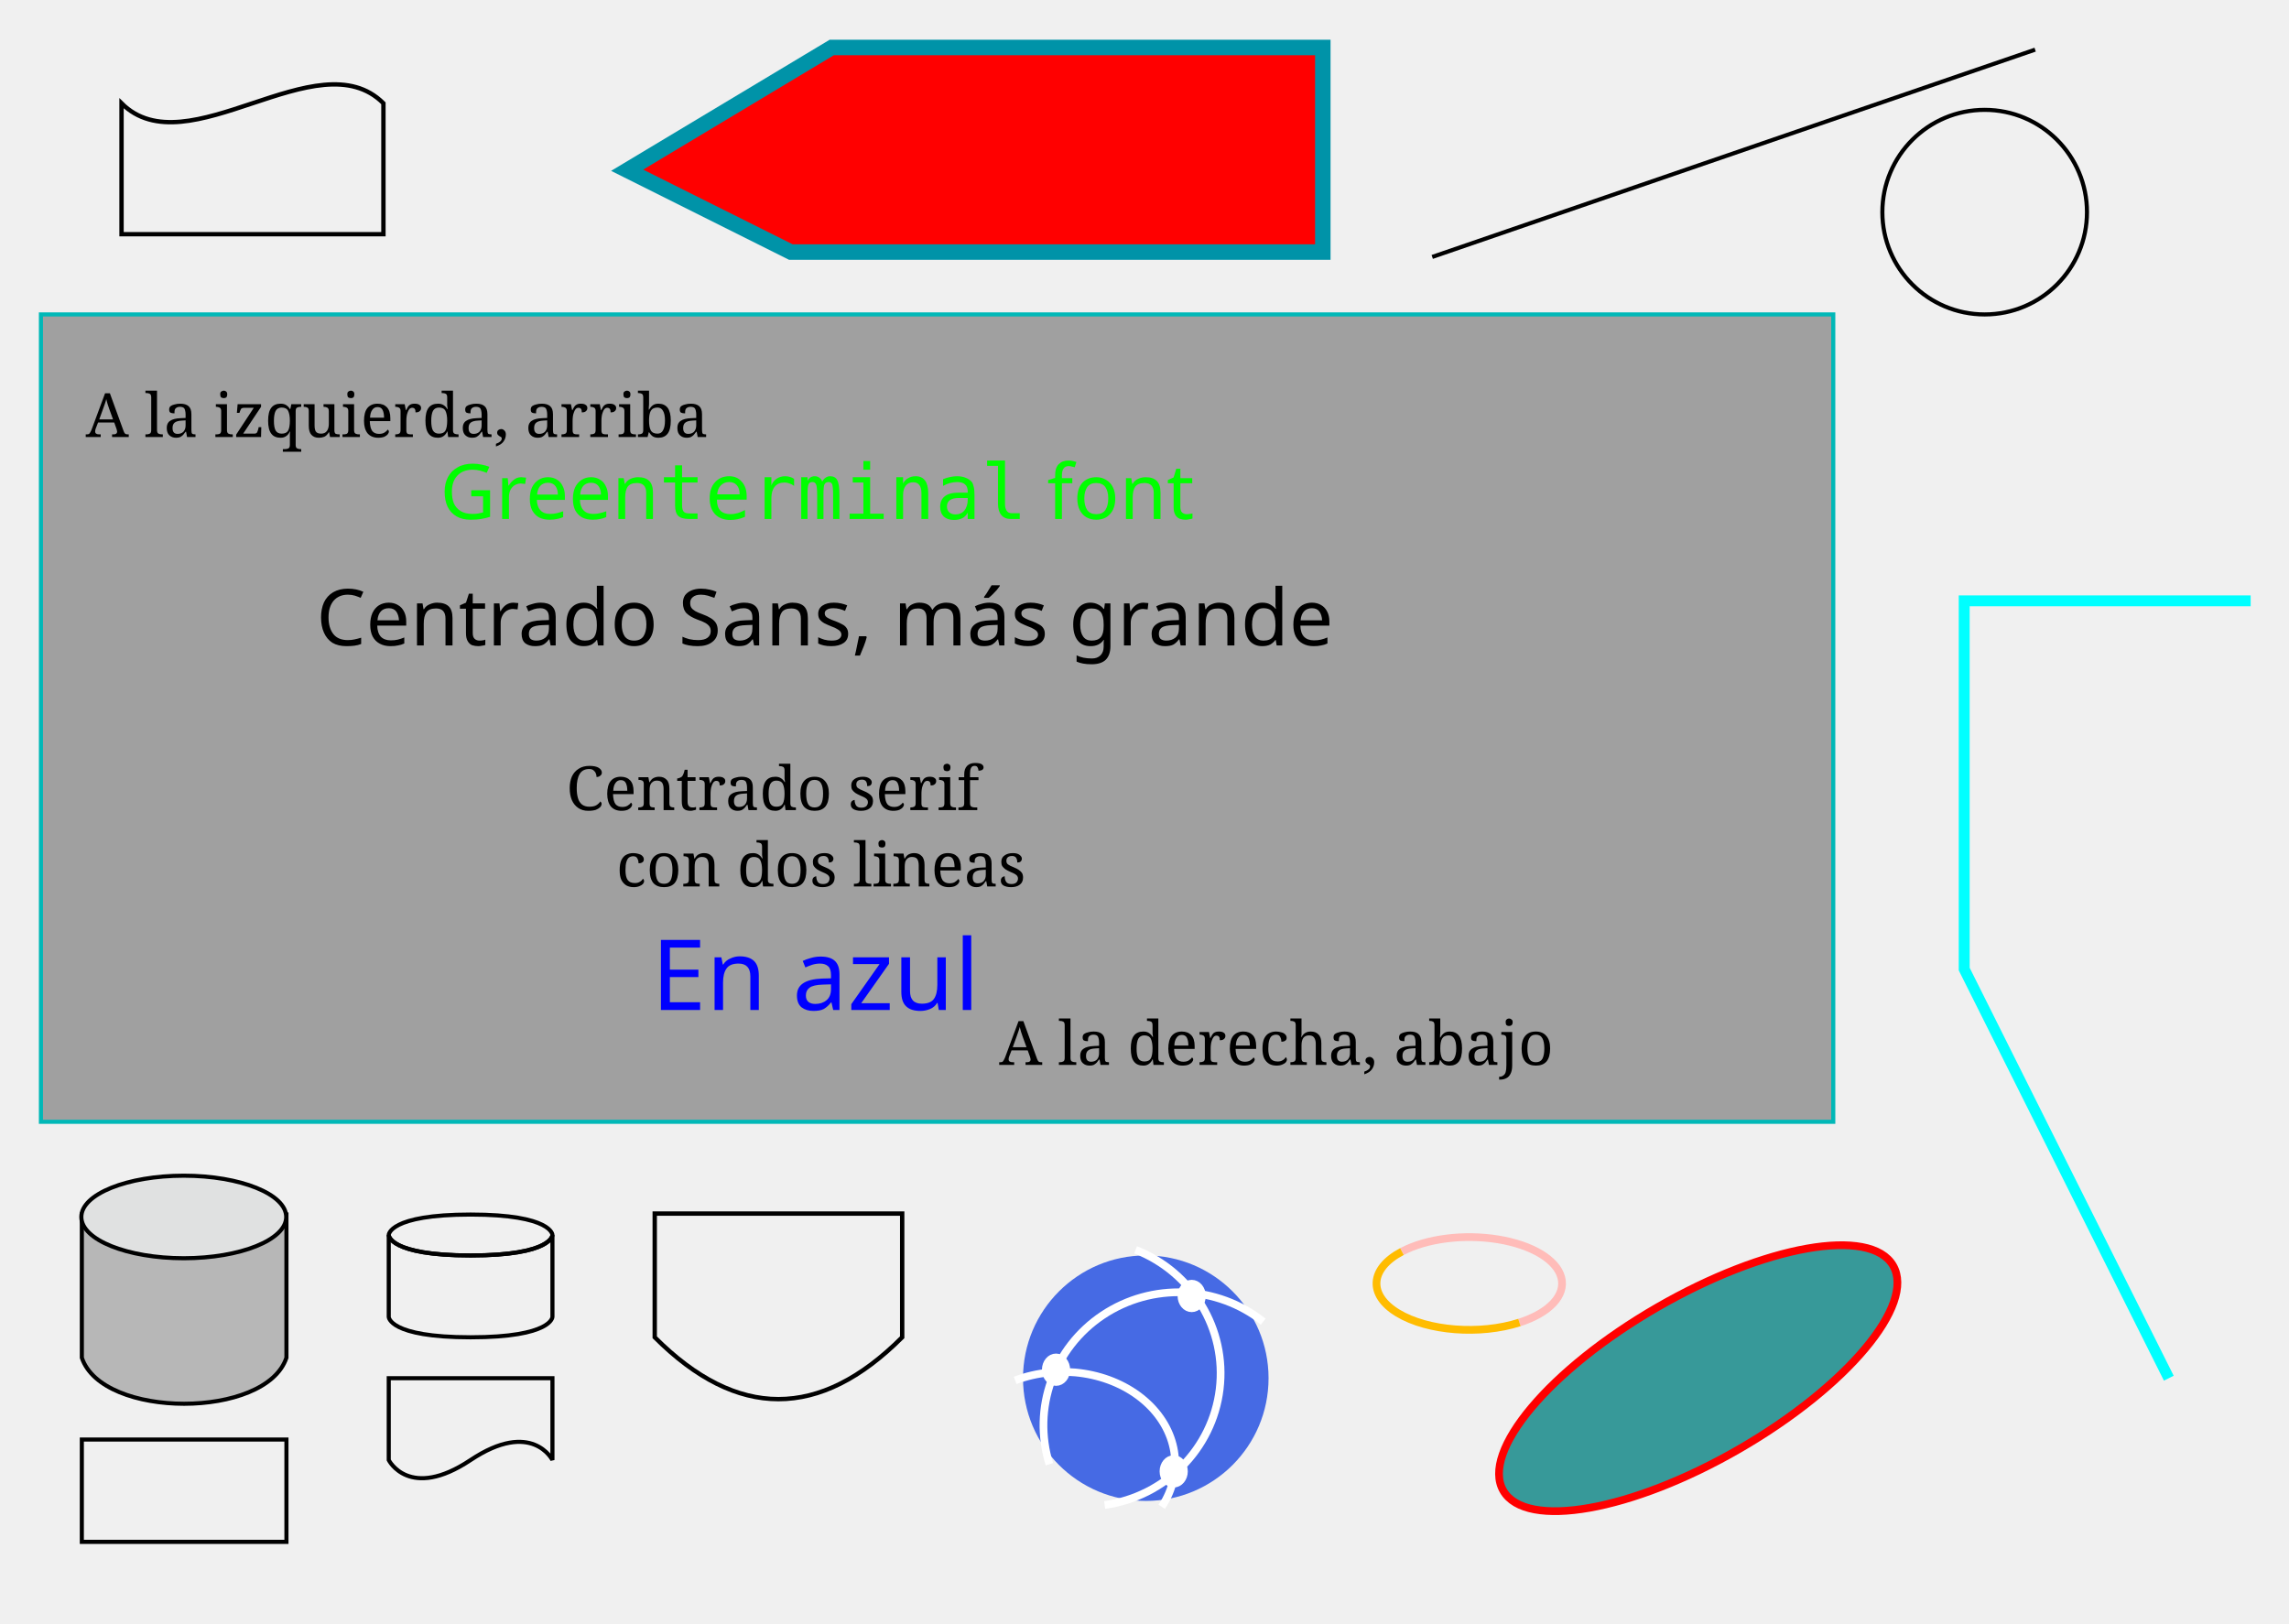
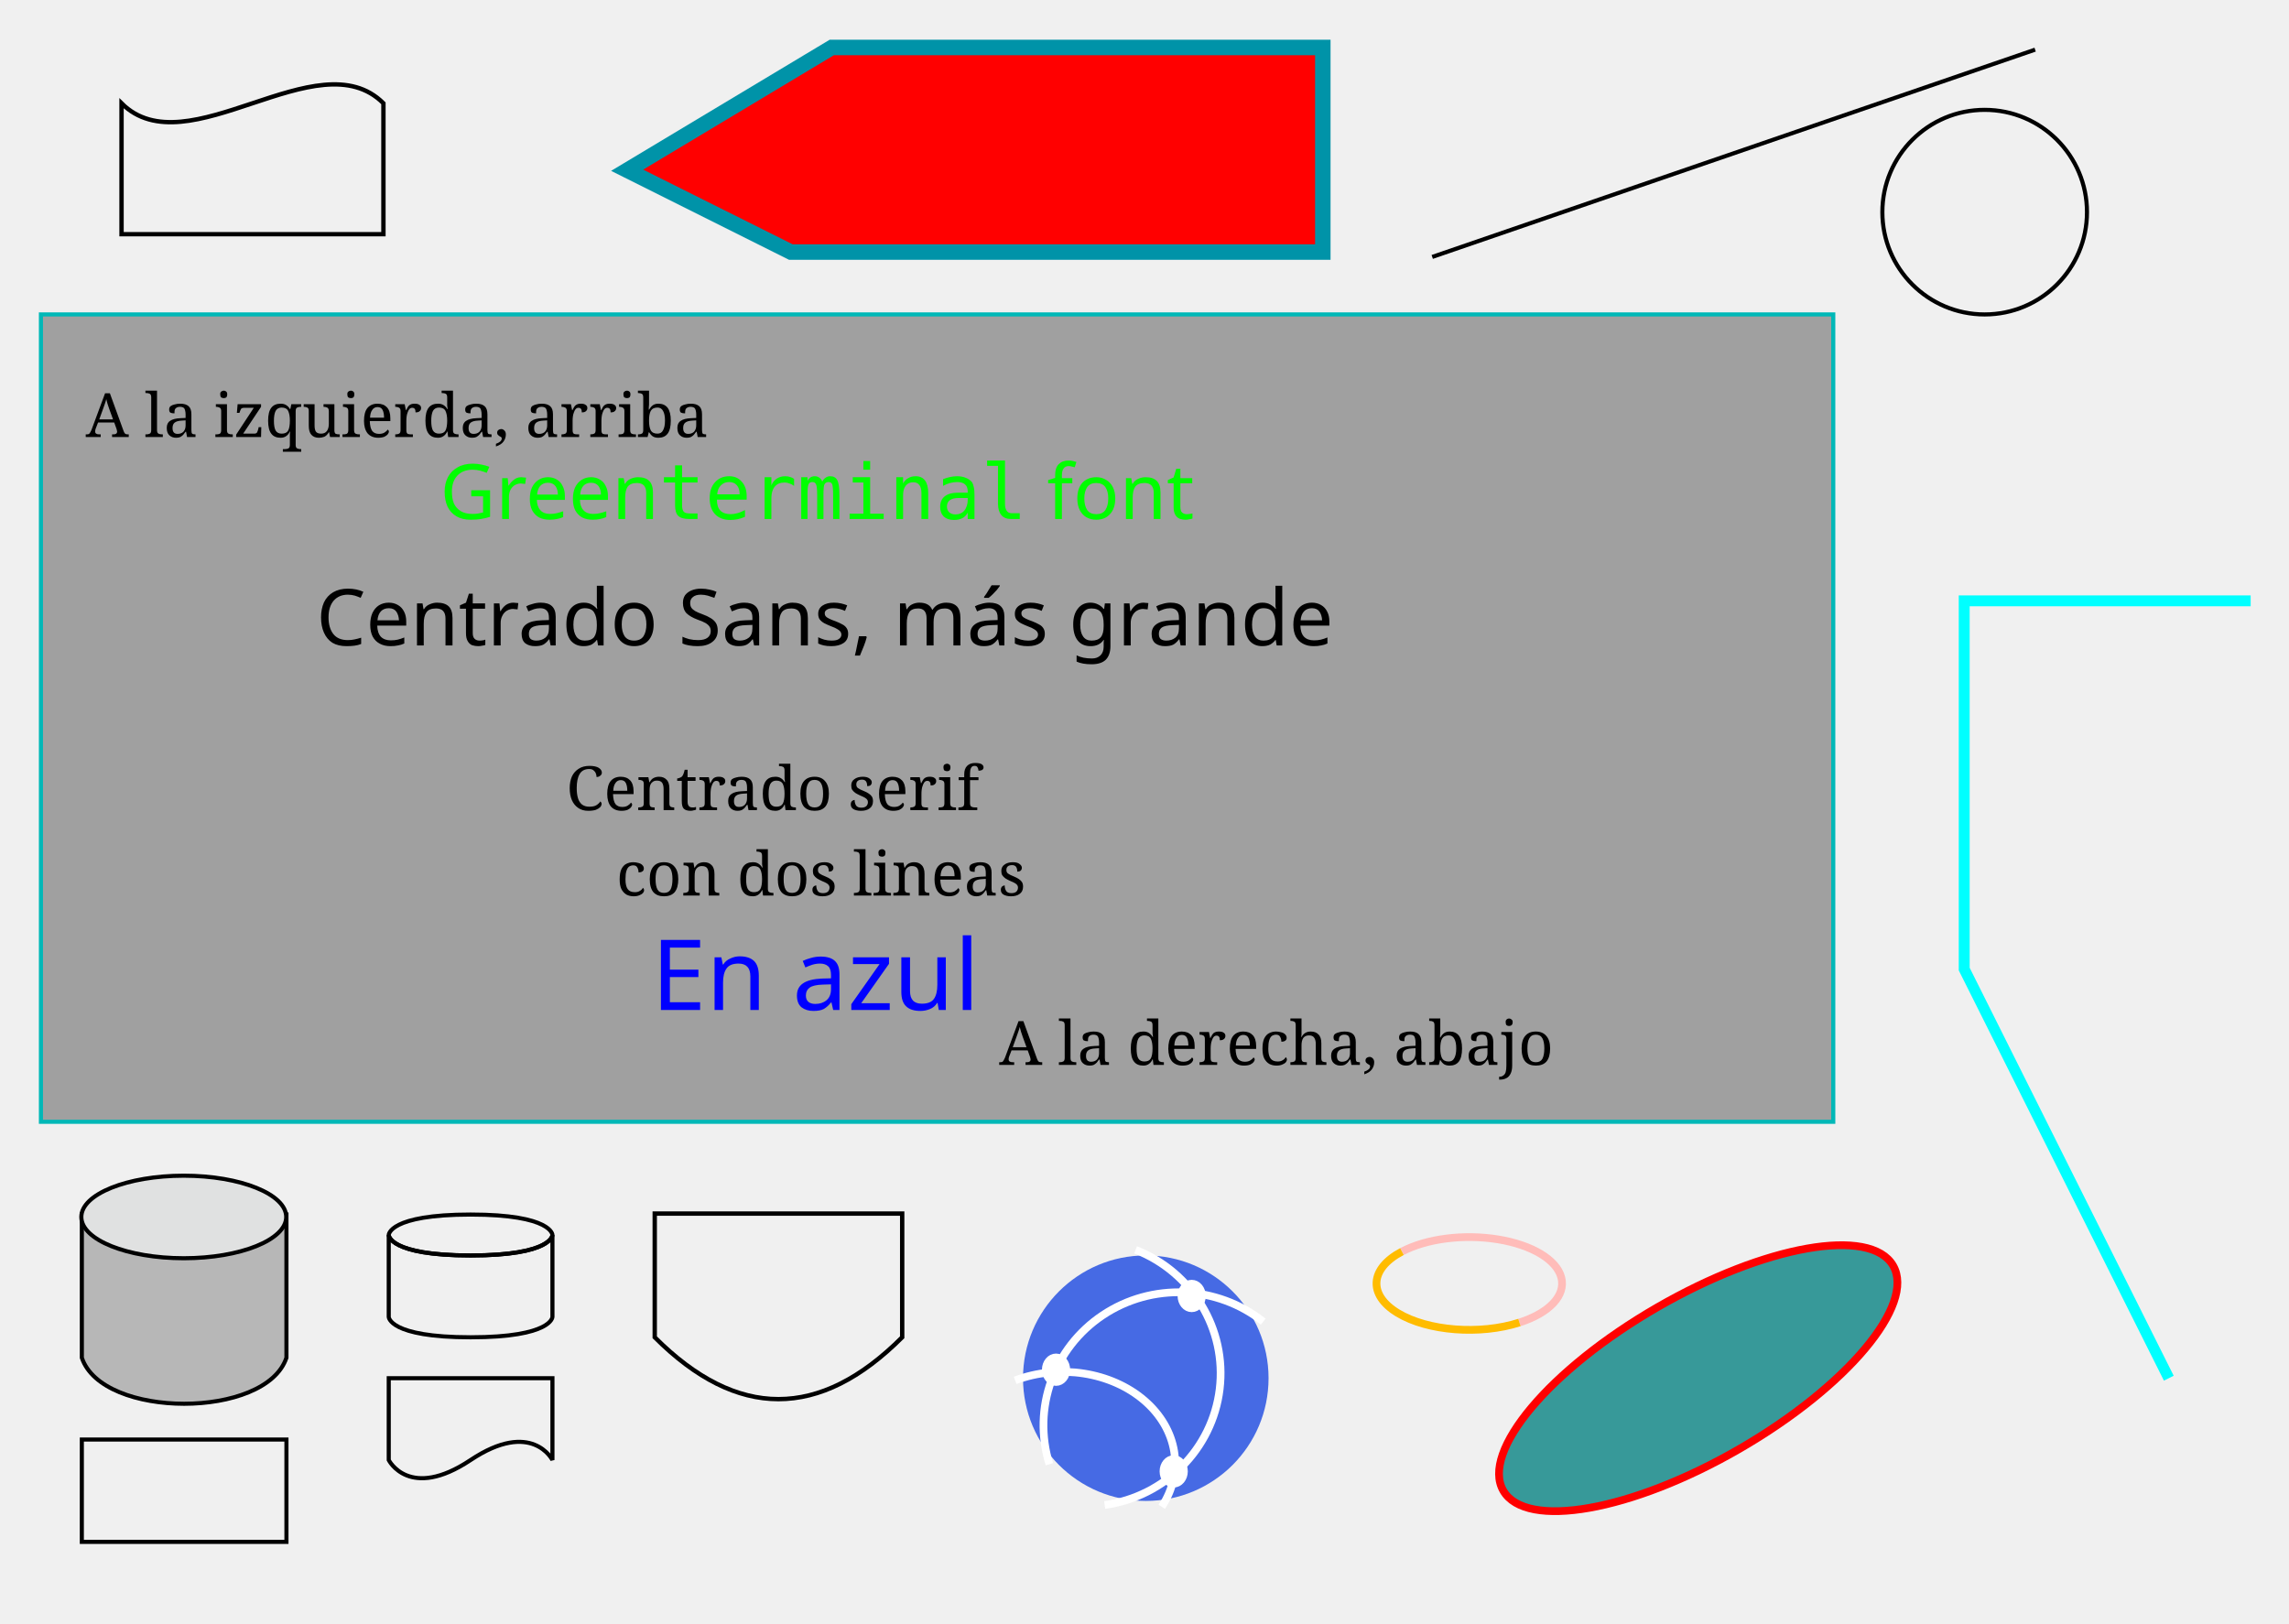
<svg xmlns="http://www.w3.org/2000/svg" width="148mm" height="105mm" viewBox="0 0 148 105" id="svg2" version="1.1">
  <defs id="defs4" />
  <g id="layer1" transform="translate(0,-191.9999)" />
  <g id="g4511" transform="translate(0,-191.9999)">
    <rect style="fill:#a0a0a0;fill-opacity:1;stroke:#00b8b7;stroke-width:0.265;stroke-opacity:1" id="rect4512" width="115.888" height="52.211" x="2.646" y="212.333" ry="2.8033551e-06" />
    <text xml:space="preserve" style="font-style:normal;font-variant:normal;font-weight:normal;font-stretch:normal;line-height:0%;font-family:serif;-inkscape-font-specification:Serif;text-align:start;letter-spacing:0px;word-spacing:0px;writing-mode:lr-tb;text-anchor:start;fill:#000000;fill-opacity:1;stroke:none" x="5.542" y="220.264" id="text4503">
      <tspan id="tspan4525" x="5.542" y="220.264" style="font-size:3.951px;line-height:1.25;font-family:serif">A la izquierda, arriba</tspan>
    </text>
    <text xml:space="preserve" style="font-style:normal;font-variant:normal;font-weight:normal;font-stretch:normal;line-height:0%;font-family:sans-serif;-inkscape-font-specification:Sans;text-align:center;letter-spacing:0px;word-spacing:0px;writing-mode:lr-tb;text-anchor:middle;fill:#000000;fill-opacity:1;stroke:none;stroke-width:1px;stroke-linecap:butt;stroke-linejoin:miter;stroke-opacity:1" x="61.125" y="233.74" id="text4507">
      <tspan id="tspan2998" x="61.125" y="233.74" style="font-size:5.08px;line-height:1.25;font-family:sans-serif">Centrado Sans, más grande</tspan>
    </text>
    <text xml:space="preserve" style="font-style:normal;font-variant:normal;font-weight:normal;font-stretch:normal;line-height:0%;font-family:serif;-inkscape-font-specification:Serif;text-align:center;letter-spacing:0px;word-spacing:0px;writing-mode:lr-tb;text-anchor:middle;fill:#000000;fill-opacity:1;stroke:none" x="60.887" y="244.388" id="text4511">
      <tspan x="60.887" y="244.388" style="font-style:normal;font-variant:normal;font-weight:normal;font-stretch:normal;font-size:3.951px;line-height:125%;font-family:serif;-inkscape-font-specification:Serif;text-align:center;writing-mode:lr-tb;text-anchor:middle" id="tspan3000">Centrado serif</tspan>
-       <tspan x="60.887" y="249.327" style="font-style:normal;font-variant:normal;font-weight:normal;font-stretch:normal;font-size:3.951px;line-height:125%;font-family:serif;-inkscape-font-specification:Serif;text-align:center;writing-mode:lr-tb;text-anchor:middle" id="tspan3004">con dos lineas</tspan>
+       <tspan x="60.887" y="249.916" style="font-style:normal;font-variant:normal;font-weight:normal;font-stretch:normal;font-size:3.951px;line-height:125%;font-family:serif;-inkscape-font-specification:Serif;text-align:center;writing-mode:lr-tb;text-anchor:middle" id="tspan3004">con dos lineas</tspan>
    </text>
    <text xml:space="preserve" style="font-style:normal;font-variant:normal;font-weight:normal;font-stretch:normal;line-height:0%;font-family:serif;-inkscape-font-specification:Serif;text-align:end;letter-spacing:0px;word-spacing:0px;writing-mode:lr-tb;text-anchor:end;fill:#000000;fill-opacity:1;stroke:none;stroke-width:1px;stroke-linecap:butt;stroke-linejoin:miter;stroke-opacity:1" x="116.042" y="260.865" id="text4515">
      <tspan id="tspan4527" x="116.042" y="260.865" style="font-size:3.951px;line-height:1.25;font-family:serif">A la derecha, abajo</tspan>
    </text>
    <path style="fill:none;stroke:#000000;stroke-width:0.265px;stroke-linecap:butt;stroke-linejoin:miter;stroke-opacity:1" d="M 92.604,208.615 131.586,195.21" id="path4511" />
    <path style="fill:none;fill-rule:evenodd;stroke:#00ffff;stroke-width:0.706;stroke-linecap:butt;stroke-linejoin:miter;stroke-opacity:1;stroke-miterlimit:4;stroke-dasharray:none" d="M 140.229,281.125 127,254.667 l 0,-23.812 18.521,0" id="path4512" />
    <path style="fill:#ff0000;fill-opacity:1;fill-rule:evenodd;stroke:#0093a8;stroke-width:1;stroke-linecap:butt;stroke-linejoin:miter;stroke-miterlimit:4;stroke-dasharray:none;stroke-opacity:1" d="m 40.55,203.009 13.229,-7.938 31.75,0 0,13.229 -34.396,0 z" id="path4521" />
    <circle style="fill:none;fill-opacity:1;stroke:#000000;stroke-width:0.265;stroke-opacity:1" id="path4522" cx="128.323" cy="205.719" r="6.615" />
    <path style="fill:none;stroke:#000000;stroke-width:0.282px;stroke-linecap:butt;stroke-linejoin:miter;stroke-opacity:1" d="m 7.858,207.146 0,-8.467 c 4.233,4.233 12.7,-4.233 16.933,0 l 0,8.467 z" id="path2999" />
    <path style="fill:none;stroke:#000000;stroke-width:0.282px;stroke-linecap:butt;stroke-linejoin:miter;stroke-opacity:1" d="m 42.333,270.479 0,8 q 8,8 16,0 l 0,-8 z" id="path2999-7" />
    <circle style="fill:#466ae4;fill-opacity:1;stroke:none;stroke-width:1.852;stroke-linejoin:bevel;stroke-miterlimit:4;stroke-dasharray:none;stroke-dashoffset:0;stroke-opacity:1" id="path4166" cx="74.083" cy="281.125" r="7.938" />
    <path style="fill:none;fill-opacity:1;stroke:#ffffff;stroke-width:0.5;stroke-linejoin:bevel;stroke-miterlimit:4;stroke-dasharray:none;stroke-dashoffset:0;stroke-opacity:1" id="path4168" d="m 67.852,286.688 a 8.731,8.599 0 0 1 3.452,-9.64 8.731,8.599 0 0 1 10.371,0.422" />
    <path style="fill:none;fill-opacity:1;stroke:#ffffff;stroke-width:0.5;stroke-linejoin:bevel;stroke-miterlimit:4;stroke-dasharray:none;stroke-dashoffset:0;stroke-opacity:1" id="path4168-6" d="m 73.423,272.825 a 8.731,8.599 0 0 1 5.437,9.007 8.731,8.599 0 0 1 -7.436,7.494" />
    <path style="fill:none;fill-opacity:1;stroke:#ffffff;stroke-width:0.5;stroke-linejoin:bevel;stroke-miterlimit:4;stroke-dasharray:none;stroke-dashoffset:0;stroke-opacity:1" id="path4185" d="m 65.638,281.267 a 7.276,5.923 0 0 1 8.358,1.306 7.276,5.923 0 0 1 1.118,6.868" />
    <ellipse style="fill:#ffffff;fill-opacity:1;stroke:#ffffff;stroke-width:0.5;stroke-linejoin:bevel;stroke-miterlimit:4;stroke-dasharray:none;stroke-dashoffset:0;stroke-opacity:1" id="path4187" cx="77.051" cy="275.808" rx="0.661" ry="0.794" />
    <ellipse style="fill:#ffffff;fill-opacity:1;stroke:#ffffff;stroke-width:0.5;stroke-linejoin:bevel;stroke-miterlimit:4;stroke-dasharray:none;stroke-dashoffset:0;stroke-opacity:1" id="path4187-0" cx="75.888" cy="287.15" rx="0.661" ry="0.794" />
    <ellipse style="fill:#ffffff;fill-opacity:1;stroke:#ffffff;stroke-width:0.5;stroke-linejoin:bevel;stroke-miterlimit:4;stroke-dasharray:none;stroke-dashoffset:0;stroke-opacity:1" id="path4187-0-4" cx="68.28" cy="280.576" rx="0.661" ry="0.794" />
    <ellipse style="fill:#007f7f;fill-opacity:0.773;stroke:#ff0000;stroke-width:0.5;stroke-linejoin:bevel;stroke-miterlimit:4;stroke-dasharray:none;stroke-dashoffset:0;stroke-opacity:1" id="path4165" cx="-45.471" cy="298.362" rx="14.552" ry="5.292" transform="rotate(-30)" />
    <path style="fill:none;fill-opacity:1;stroke:#ffbcb9;stroke-width:0.5;stroke-linejoin:bevel;stroke-miterlimit:4;stroke-dasharray:none;stroke-dashoffset:0;stroke-opacity:1" id="path4177" d="m 90.644,272.937 a 6,3 0 0 1 6.216,-0.789 6,3 0 0 1 4.09,2.47 6,3 0 0 1 -2.709,2.907" />
    <path style="fill:none;fill-opacity:1;stroke:#ffbc00;stroke-width:0.5;stroke-linejoin:bevel;stroke-miterlimit:4;stroke-dasharray:none;stroke-dashoffset:0;stroke-opacity:1" id="path4179" d="m 98.242,277.524 a 6,3 0 0 1 -7.863,-0.611 6,3 0 0 1 0.266,-3.977" />
    <text xml:space="preserve" style="font-style:normal;font-variant:normal;font-weight:normal;font-stretch:normal;line-height:0%;font-family:sans-serif;-inkscape-font-specification:'sans-serif, Normal';text-align:center;letter-spacing:0px;word-spacing:0px;writing-mode:lr-tb;text-anchor:middle;fill:#0000ff;fill-opacity:1;stroke:none;stroke-width:0.265px;stroke-linecap:butt;stroke-linejoin:miter;stroke-opacity:1" x="60.534" y="257.312" id="text4167">
      <tspan id="tspan4169" x="60.534" y="257.312" style="font-size:6.35px;line-height:1.25;fill:#0000ff;fill-opacity:1;stroke-width:0.265px">En azul</tspan>
    </text>
    <text xml:space="preserve" style="font-style:normal;font-variant:normal;font-weight:normal;font-stretch:normal;line-height:0%;font-family:sans-serif;-inkscape-font-specification:'sans-serif, Normal';font-variant-ligatures:none;font-variant-caps:normal;font-variant-numeric:normal;text-align:center;letter-spacing:0px;word-spacing:0px;writing-mode:lr-tb;text-anchor:middle;fill:#00ff00;fill-opacity:1;stroke:none;stroke-width:0.265px;stroke-linecap:butt;stroke-linejoin:miter;stroke-opacity:1" x="60.633" y="225.562" id="text4177">
      <tspan id="tspan4179" x="60.633" y="225.562" style="font-style:normal;font-variant:normal;font-weight:normal;font-stretch:normal;font-size:4.939px;line-height:125%;font-family:sans-serif;-inkscape-font-specification:'sans-serif, Normal';font-variant-ligatures:none;font-variant-caps:normal;font-variant-numeric:normal;text-align:center;writing-mode:lr-tb;text-anchor:middle;fill:#00ff00;fill-opacity:1;stroke-width:0.265px">Green<tspan style="font-style:normal;font-variant:normal;font-weight:normal;font-stretch:normal;font-size:4.939px;line-height:125%;font-family:monospace;-inkscape-font-specification:'monospace, Normal';font-variant-ligatures:none;font-variant-caps:normal;font-variant-numeric:normal;text-align:center;writing-mode:lr-tb;text-anchor:middle" id="tspan4180">terminal</tspan> font</tspan>
    </text>
    <g id="g4182" transform="translate(-5.291667,-6.614583)">
      <path id="path3375" d="m 10.583,277.156 13.229,0 0,9.26 c -1.323,3.969 -11.906,3.969 -13.229,0 z" style="fill:#b7b7b7;fill-opacity:1;fill-rule:evenodd;stroke:#000000;stroke-width:0.265;stroke-linecap:butt;stroke-linejoin:miter;stroke-miterlimit:4;stroke-dasharray:none;stroke-opacity:1" />
      <ellipse ry="2.669" rx="6.624" cy="277.313" cx="17.174" id="path4523" style="fill:#e0e1e1;fill-opacity:1;stroke:#000000;stroke-width:0.265;stroke-miterlimit:4;stroke-dasharray:none;stroke-opacity:1" />
      <path style="fill:none;fill-rule:evenodd;stroke:#000000;stroke-width:0.265px;stroke-linecap:butt;stroke-linejoin:miter;stroke-opacity:1" d="m 10.583,291.708 13.229,0 0,6.615 -6.615,0 -6.615,0 z" id="path3372" />
    </g>
    <path style="fill:none;fill-rule:evenodd;stroke:#000000;stroke-width:0.265px;stroke-linecap:butt;stroke-linejoin:miter;stroke-opacity:1" d="m 25.135,271.865 c 0,0 0,1.323 5.292,1.323 5.292,0 5.292,-1.323 5.292,-1.323 v 5.292 c 0,0 0,1.323 -5.292,1.323 -5.292,-1e-5 -5.292,-1.323 -5.292,-1.323 v -5.292" id="path848" />
    <path style="fill:none;fill-rule:evenodd;stroke:#000000;stroke-width:0.265px;stroke-linecap:butt;stroke-linejoin:miter;stroke-opacity:1" d="m 25.135,271.865 c 0,0 0,1.323 5.292,1.323 5.292,10e-6 5.292,-1.323 5.292,-1.323 0,0 0,-1.323 -5.292,-1.323 -5.292,0 -5.292,1.323 -5.292,1.323 z" id="path850" />
    <path style="fill:none;fill-rule:evenodd;stroke:#000000;stroke-width:0.265px;stroke-linecap:butt;stroke-linejoin:miter;stroke-opacity:1" d="m 25.135,281.125 v 5.292 c 0,0 1.323,2.646 5.292,0 3.969,-2.646 5.292,0 5.292,0 v -5.292 z" id="path852" />
  </g>
</svg>
